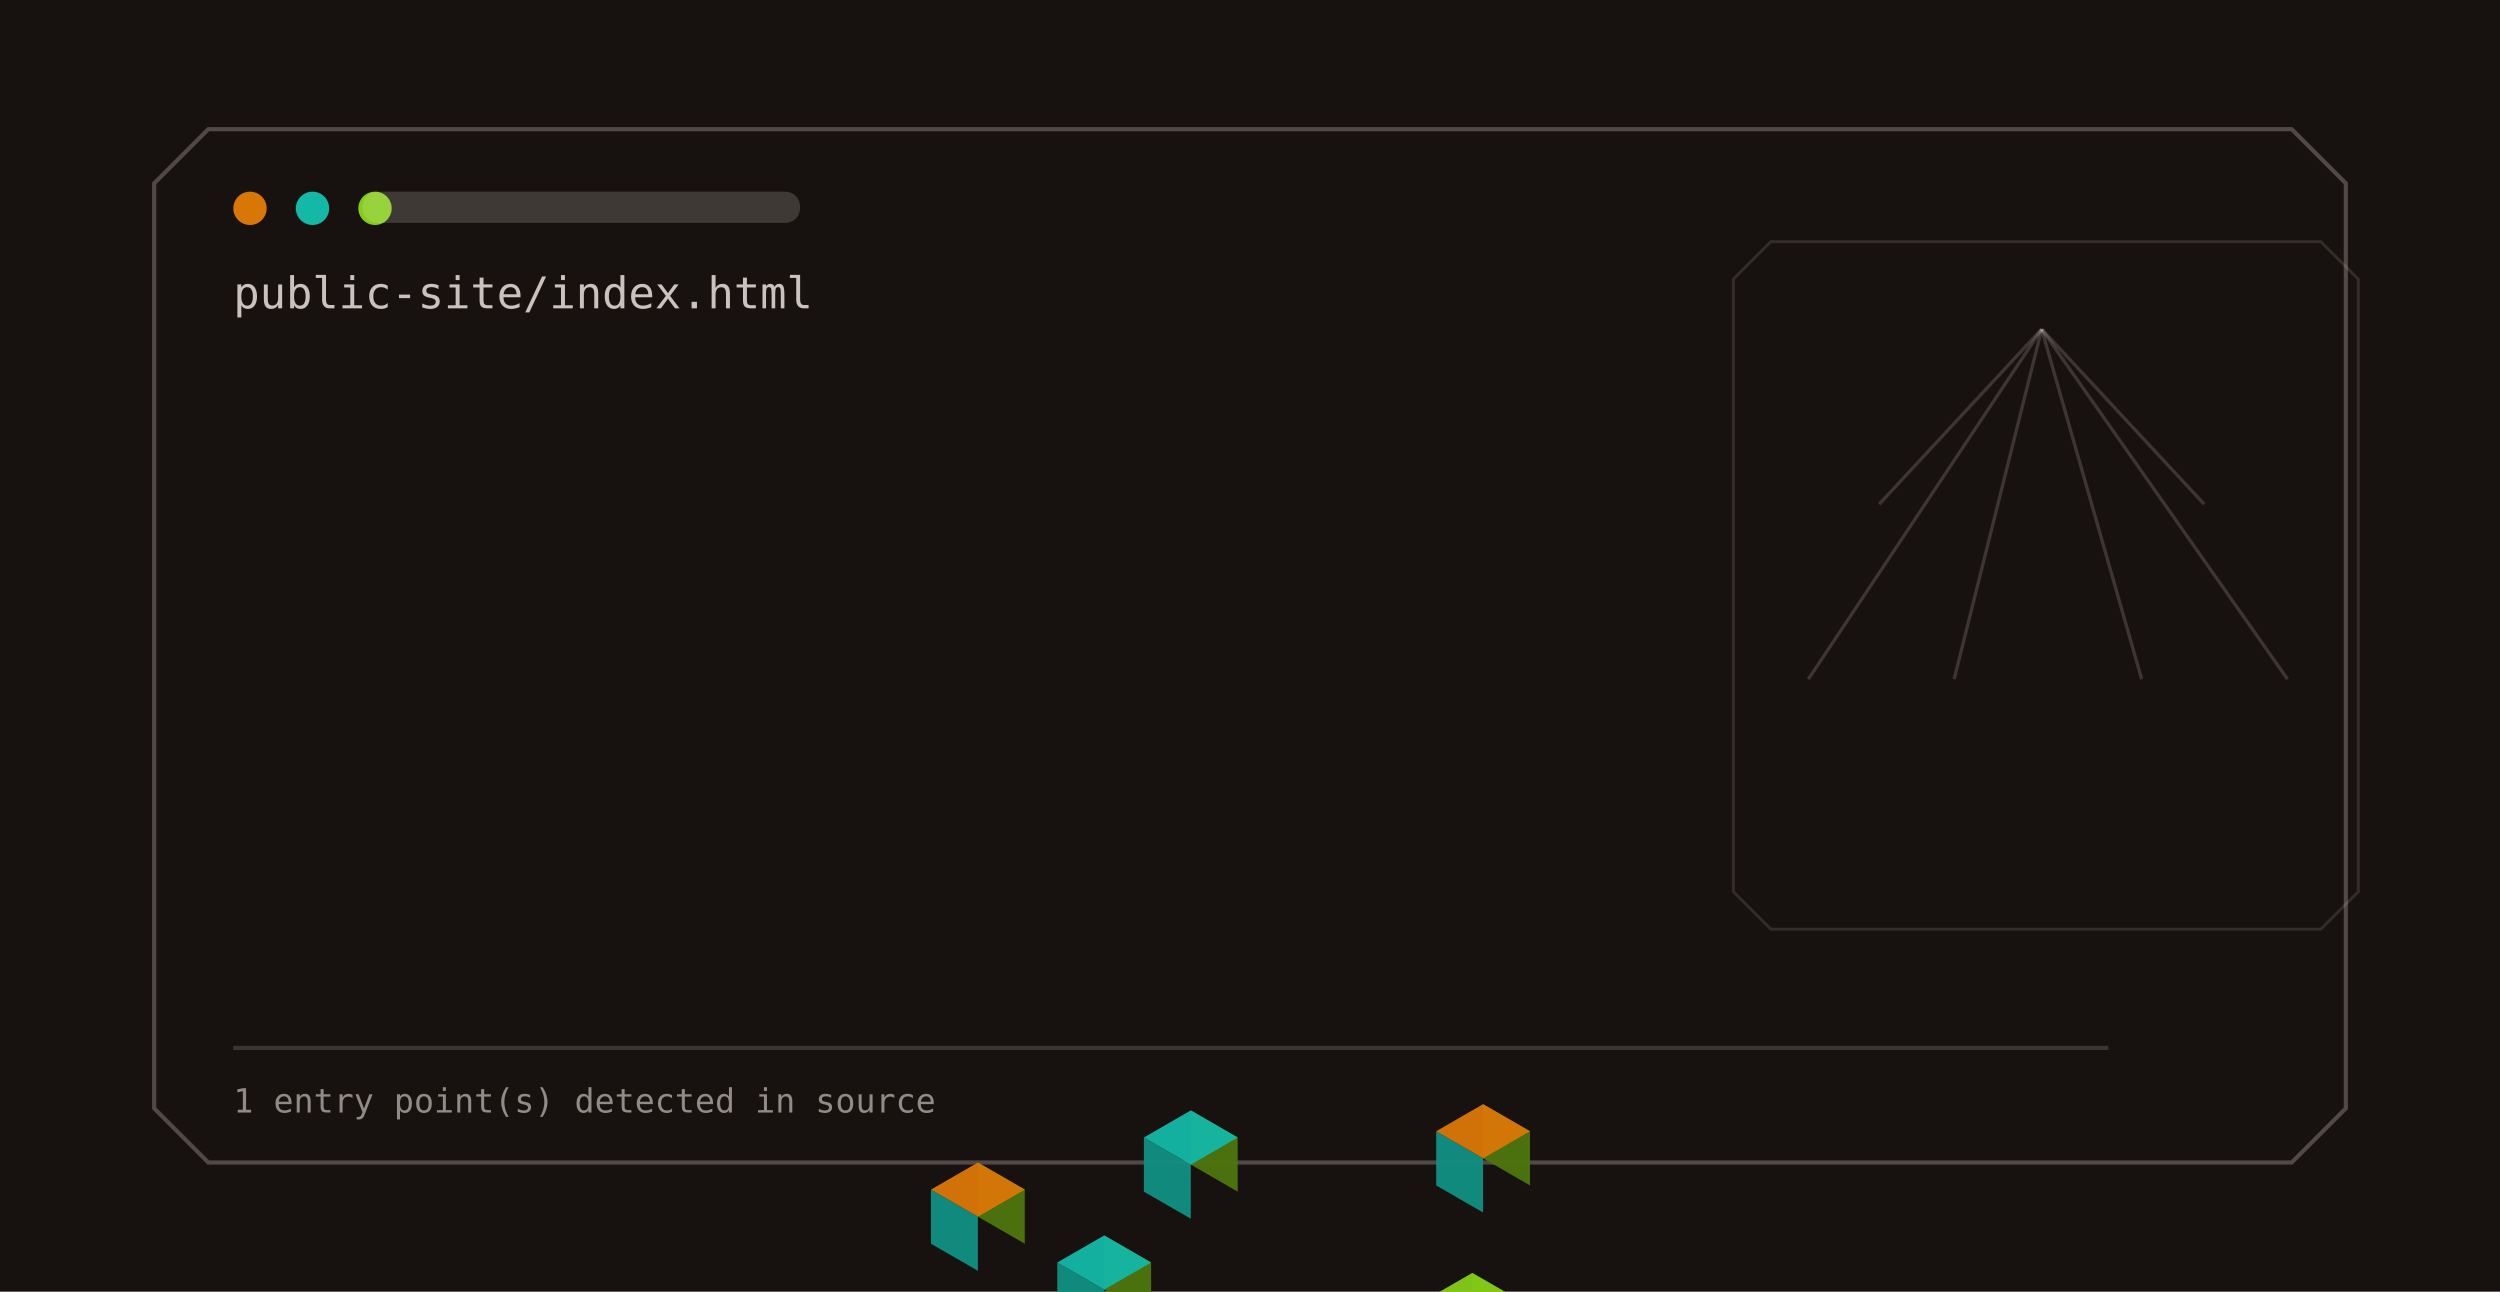
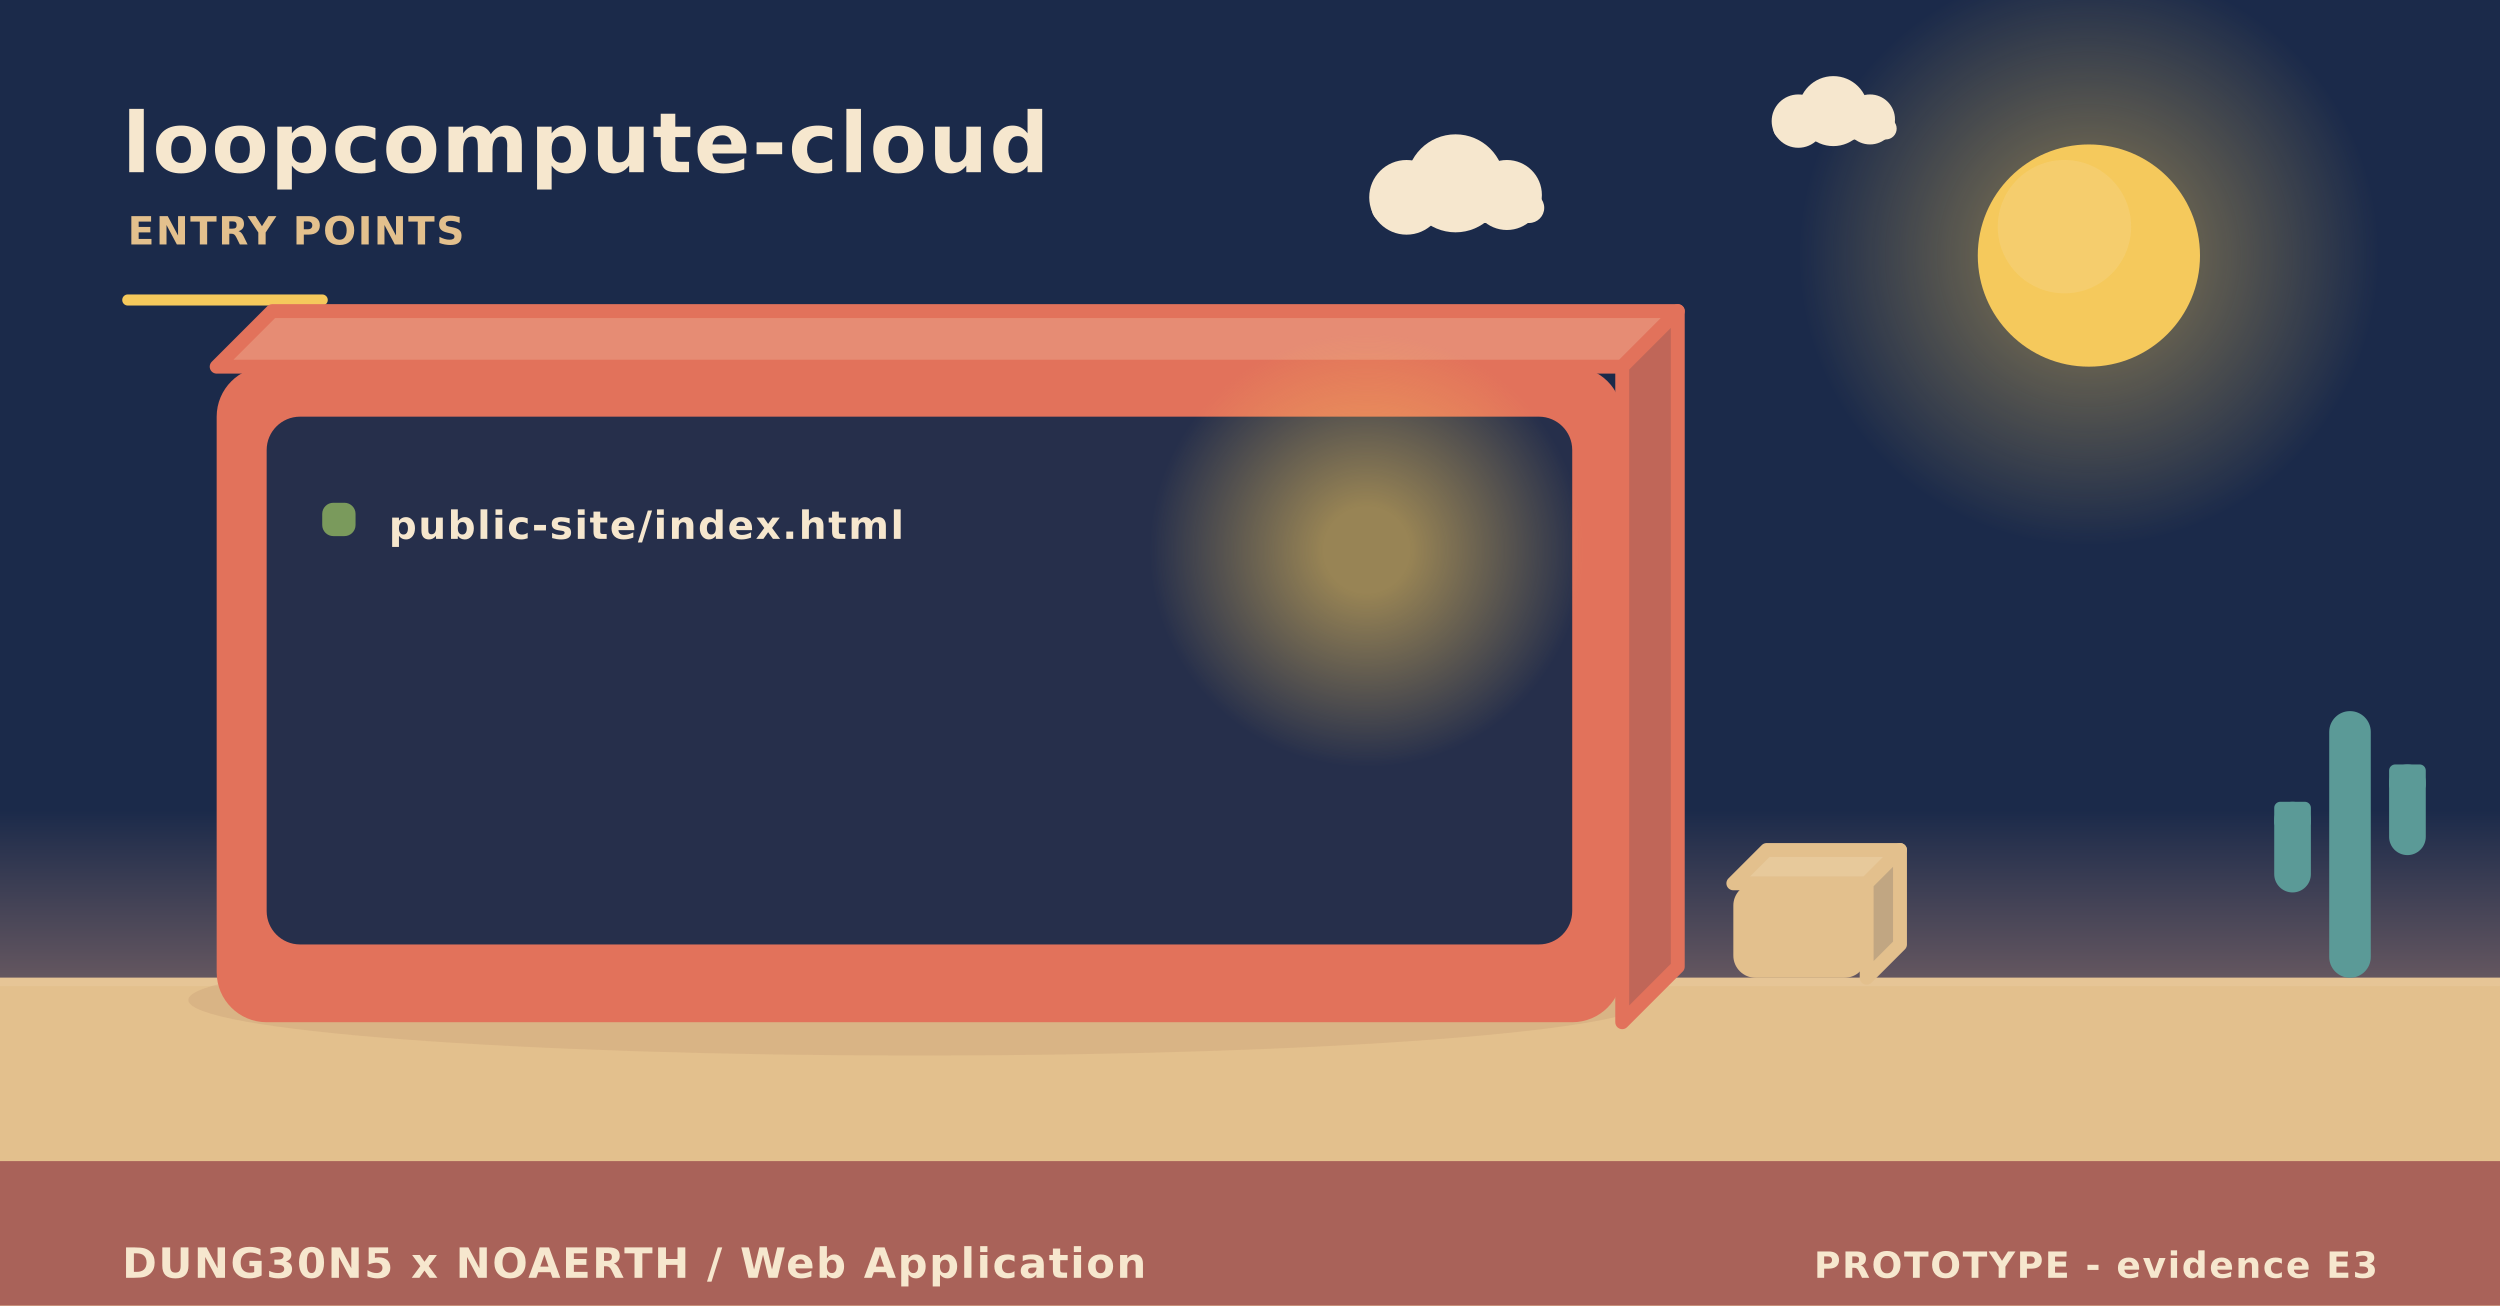
- <svg xmlns="http://www.w3.org/2000/svg" viewBox="0 0 1200 620" width="1200" height="620" role="img" aria-label="loopcompute-cloud command surface">
-   <rect width="1200" height="620" fill="#17110f" />
-   <defs>
-     <linearGradient id="gt" x1="0" y1="0" x2="1" y2="1">
-       <stop offset="0%" stop-color="#d97706" />
-       <stop offset="100%" stop-color="#14b8a6" />
-     </linearGradient>
-   </defs>
-   <path d="M100.00,62.00 H1100.00 L1126.00,88.00 V532.00 L1100.00,558.00 H100.00 L74.00,532.00 V88.00 Z" fill="none" stroke="rgba(246,239,233,0.300)" stroke-width="2.00" opacity="0.85" />
-   <circle cx="120.00" cy="100.00" r="8.00" fill="#d97706" opacity="1.00" />
-   <circle cx="150.00" cy="100.00" r="8.00" fill="#14b8a6" opacity="1.00" />
-   <circle cx="180.00" cy="100.00" r="8.00" fill="#84cc16" opacity="1.00" />
-   <rect x="174.00" y="92.00" width="210.00" height="15.00" rx="7.00" fill="rgba(246,239,233,0.180)" opacity="1.00" />
-   <text x="112" y="148" font-family="ui-monospace,SFMono-Regular,Menlo,monospace" font-size="21" fill="rgba(246,239,233,0.800)">public-site/index.html</text>
-   <path d="M850.00,116.00 H1114.00 L1132.00,134.00 V428.00 L1114.00,446.00 H850.00 L832.00,428.00 V134.00 Z" fill="none" stroke="rgba(246,239,233,0.180)" stroke-width="1.40" opacity="0.70" />
-   <line x1="980.00" y1="158.00" x2="902.00" y2="242.00" stroke="rgba(246,239,233,0.300)" stroke-width="1.60" opacity="0.55" />
-   <line x1="980.00" y1="158.00" x2="1058.00" y2="242.00" stroke="rgba(246,239,233,0.300)" stroke-width="1.60" opacity="0.55" />
-   <line x1="980.00" y1="158.00" x2="868.00" y2="326.00" stroke="rgba(246,239,233,0.300)" stroke-width="1.60" opacity="0.55" />
-   <line x1="980.00" y1="158.00" x2="938.00" y2="326.00" stroke="rgba(246,239,233,0.300)" stroke-width="1.60" opacity="0.55" />
-   <line x1="980.00" y1="158.00" x2="1028.00" y2="326.00" stroke="rgba(246,239,233,0.300)" stroke-width="1.60" opacity="0.55" />
-   <line x1="980.00" y1="158.00" x2="1098.00" y2="326.00" stroke="rgba(246,239,233,0.300)" stroke-width="1.60" opacity="0.55" />
-   <polygon points="711.87,556.00 734.39,569.00 734.39,543.00 711.87,530.00" fill="#4d760d" opacity="0.95" />
-   <polygon points="689.36,569.00 711.87,582.00 711.87,556.00 689.36,543.00" fill="#109081" opacity="0.95" />
-   <polygon points="711.87,530.00 734.39,543.00 711.87,556.00 689.36,543.00" fill="#d97706" opacity="0.95" />
-   <polygon points="571.58,559.00 594.09,572.00 594.09,546.00 571.58,533.00" fill="#4d760d" opacity="0.95" />
-   <polygon points="549.06,572.00 571.58,585.00 571.58,559.00 549.06,546.00" fill="#109081" opacity="0.95" />
-   <polygon points="571.58,533.00 594.09,546.00 571.58,559.00 549.06,546.00" fill="#14b8a6" opacity="0.95" />
-   <polygon points="706.68,637.00 729.19,650.00 729.19,624.00 706.68,611.00" fill="#4d760d" opacity="0.95" />
-   <polygon points="684.16,650.00 706.68,663.00 706.68,637.00 684.16,624.00" fill="#109081" opacity="0.95" />
-   <polygon points="706.68,611.00 729.19,624.00 706.68,637.00 684.16,624.00" fill="#84cc16" opacity="0.95" />
-   <polygon points="469.39,584.00 491.90,597.00 491.90,571.00 469.39,558.00" fill="#4d760d" opacity="0.95" />
-   <polygon points="446.87,597.00 469.39,610.00 469.39,584.00 446.87,571.00" fill="#109081" opacity="0.95" />
-   <polygon points="469.39,558.00 491.90,571.00 469.39,584.00 446.87,571.00" fill="#d97706" opacity="0.95" />
-   <polygon points="530.01,619.00 552.52,632.00 552.52,606.00 530.01,593.00" fill="#4d760d" opacity="0.95" />
-   <polygon points="507.49,632.00 530.01,645.00 530.01,619.00 507.49,606.00" fill="#109081" opacity="0.95" />
-   <polygon points="530.01,593.00 552.52,606.00 530.01,619.00 507.49,606.00" fill="#14b8a6" opacity="0.95" />
-   <polygon points="607.95,664.00 630.47,677.00 630.47,651.00 607.95,638.00" fill="#4d760d" opacity="0.95" />
-   <polygon points="585.43,677.00 607.95,690.00 607.95,664.00 585.43,651.00" fill="#109081" opacity="0.95" />
-   <polygon points="607.95,638.00 630.47,651.00 607.95,664.00 585.43,651.00" fill="#84cc16" opacity="0.95" />
-   <polygon points="668.57,699.00 691.09,712.00 691.09,686.00 668.57,673.00" fill="#4d760d" opacity="0.95" />
-   <polygon points="646.05,712.00 668.57,725.00 668.57,699.00 646.05,686.00" fill="#109081" opacity="0.95" />
-   <polygon points="668.57,673.00 691.09,686.00 668.57,699.00 646.05,686.00" fill="#d97706" opacity="0.95" />
-   <rect x="112.00" y="502.00" width="900.00" height="2.00" rx="0.00" fill="rgba(246,239,233,0.160)" opacity="1.00" />
-   <text x="112" y="534" font-family="ui-monospace,Menlo,monospace" font-size="16" fill="rgba(246,239,233,0.550)">1 entry point(s) detected in source</text>
+ <svg xmlns="http://www.w3.org/2000/svg" width="900" height="470" viewBox="0 0 900 470" role="img" aria-label="loopcompute-cloud - how it is operated">
+   <linearGradient id="skyt" x1="0" y1="0" x2="0" y2="1">
+     <stop offset="0" stop-color="#1b2a4a" />
+     <stop offset="0.62" stop-color="#1b2a4a" />
+     <stop offset="1" stop-color="#f3ad8a" />
+   </linearGradient>
+   <rect width="900" height="470" fill="url(#skyt)" />
+   <radialGradient id="sunt">
+     <stop offset="0.35" stop-color="#f5c95c" stop-opacity="0.34" />
+     <stop offset="1" stop-color="#f5c95c" stop-opacity="0" />
+   </radialGradient>
+   <circle cx="752" cy="92" r="104" fill="url(#sunt)" />
+   <circle cx="752" cy="92" r="40" fill="#f5c95c" />
+   <circle cx="743.2" cy="81.6" r="24" fill="#f5d27e" opacity="0.5" />
+   <g>
+     <circle cx="524" cy="66" r="17.64" fill="#f6e7ce" />
+     <circle cx="506.36" cy="71.04" r="13.44" fill="#f6e7ce" />
+     <circle cx="542.48" cy="70.2" r="12.6" fill="#f6e7ce" />
+     <rect x="493.76" y="69.36" width="62.16" height="10.92" rx="5.46" fill="#f6e7ce" />
+   </g>
+   <g>
+     <circle cx="660" cy="40" r="12.6" fill="#f6e7ce" />
+     <circle cx="647.4" cy="43.6" r="9.6" fill="#f6e7ce" />
+     <circle cx="673.2" cy="43" r="9" fill="#f6e7ce" />
+     <rect x="638.4" y="42.4" width="44.4" height="7.8" rx="3.9" fill="#f6e7ce" />
+   </g>
+   <rect x="0" y="352" width="900" height="118" fill="#e3c08d" />
+   <rect x="0" y="352" width="900" height="3" fill="#e6c596" />
+   <text x="44" y="62" font-family="Verdana,DejaVu Sans,sans-serif" font-size="30" font-weight="700" letter-spacing="0.6" fill="#f6e7ce" text-anchor="start">loopcompute-cloud</text>
+   <text x="46" y="88" font-family="Verdana,DejaVu Sans,sans-serif" font-size="14" font-weight="700" letter-spacing="0.6" fill="#e3c08d" text-anchor="start">ENTRY POINTS</text>
+   <rect x="44" y="106" width="74" height="4" rx="2" fill="#f5c95c" />
+   <ellipse cx="331" cy="360" rx="263.2" ry="20" fill="rgba(138,90,68,0.11)" />
+   <path d="M78,132 L584,132 L604,112 L98,112 Z" fill="#e68c74" stroke="#e2725b" stroke-width="5" stroke-linejoin="round" />
+   <path d="M584,132 L604,112 L604,348 L584,368 Z" fill="#c06658" stroke="#e2725b" stroke-width="5" stroke-linejoin="round" />
+   <rect x="78" y="132" width="506" height="236" rx="18" fill="#e2725b" />
+   <rect x="96" y="150" width="470" height="190" rx="12" fill="#1b2a4a" opacity="0.94" />
+   <radialGradient id="lamp55456">
+     <stop offset="0.2" stop-color="#f5c95c" stop-opacity="0.55" />
+     <stop offset="1" stop-color="#f5c95c" stop-opacity="0" />
+   </radialGradient>
+   <circle cx="492" cy="198" r="78" fill="url(#lamp55456)" />
+   <rect x="116" y="181" width="12" height="12" rx="4" fill="#7a9a5c" />
+   <text x="140" y="194" font-family="Verdana,DejaVu Sans,sans-serif" font-size="14" font-weight="700" letter-spacing="0.6" fill="#f6e7ce" text-anchor="start">public-site/index.html</text>
+   <path d="M624,318 L672,318 L684,306 L636,306 Z" fill="#e7c99b" stroke="#e3c08d" stroke-width="5" stroke-linejoin="round" />
+   <path d="M672,318 L684,306 L684,340 L672,352 Z" fill="#c1a682" stroke="#e3c08d" stroke-width="5" stroke-linejoin="round" />
+   <rect x="624" y="318" width="48" height="34" rx="8" fill="#e3c08d" />
+   <rect x="838.52" y="256" width="14.96" height="96" rx="7.48" fill="#5b9a97" />
+   <rect x="818.72" y="288.64" width="13.2" height="32.64" rx="6.6" fill="#5b9a97" />
+   <rect x="818.72" y="288.64" width="13.2" height="9.6" rx="2.2" fill="#5b9a97" />
+   <rect x="860.08" y="275.2" width="13.2" height="32.64" rx="6.6" fill="#5b9a97" />
+   <rect x="860.08" y="275.2" width="13.2" height="9.6" rx="2.2" fill="#5b9a97" />
+   <rect x="0" y="418" width="900" height="52" rx="0" fill="#a65c56" opacity="0.94" />
+   <text x="44" y="460" font-family="Verdana,DejaVu Sans,sans-serif" font-size="15" font-weight="700" letter-spacing="0.6" fill="#f6e7ce" text-anchor="start">DUNG30N5 x NOAERTH  /  Web Application</text>
+   <text x="856" y="460" font-family="Verdana,DejaVu Sans,sans-serif" font-size="13" font-weight="700" letter-spacing="0.6" fill="#f6e7ce" text-anchor="end">PROTOTYPE  -  evidence E3</text>
</svg>
